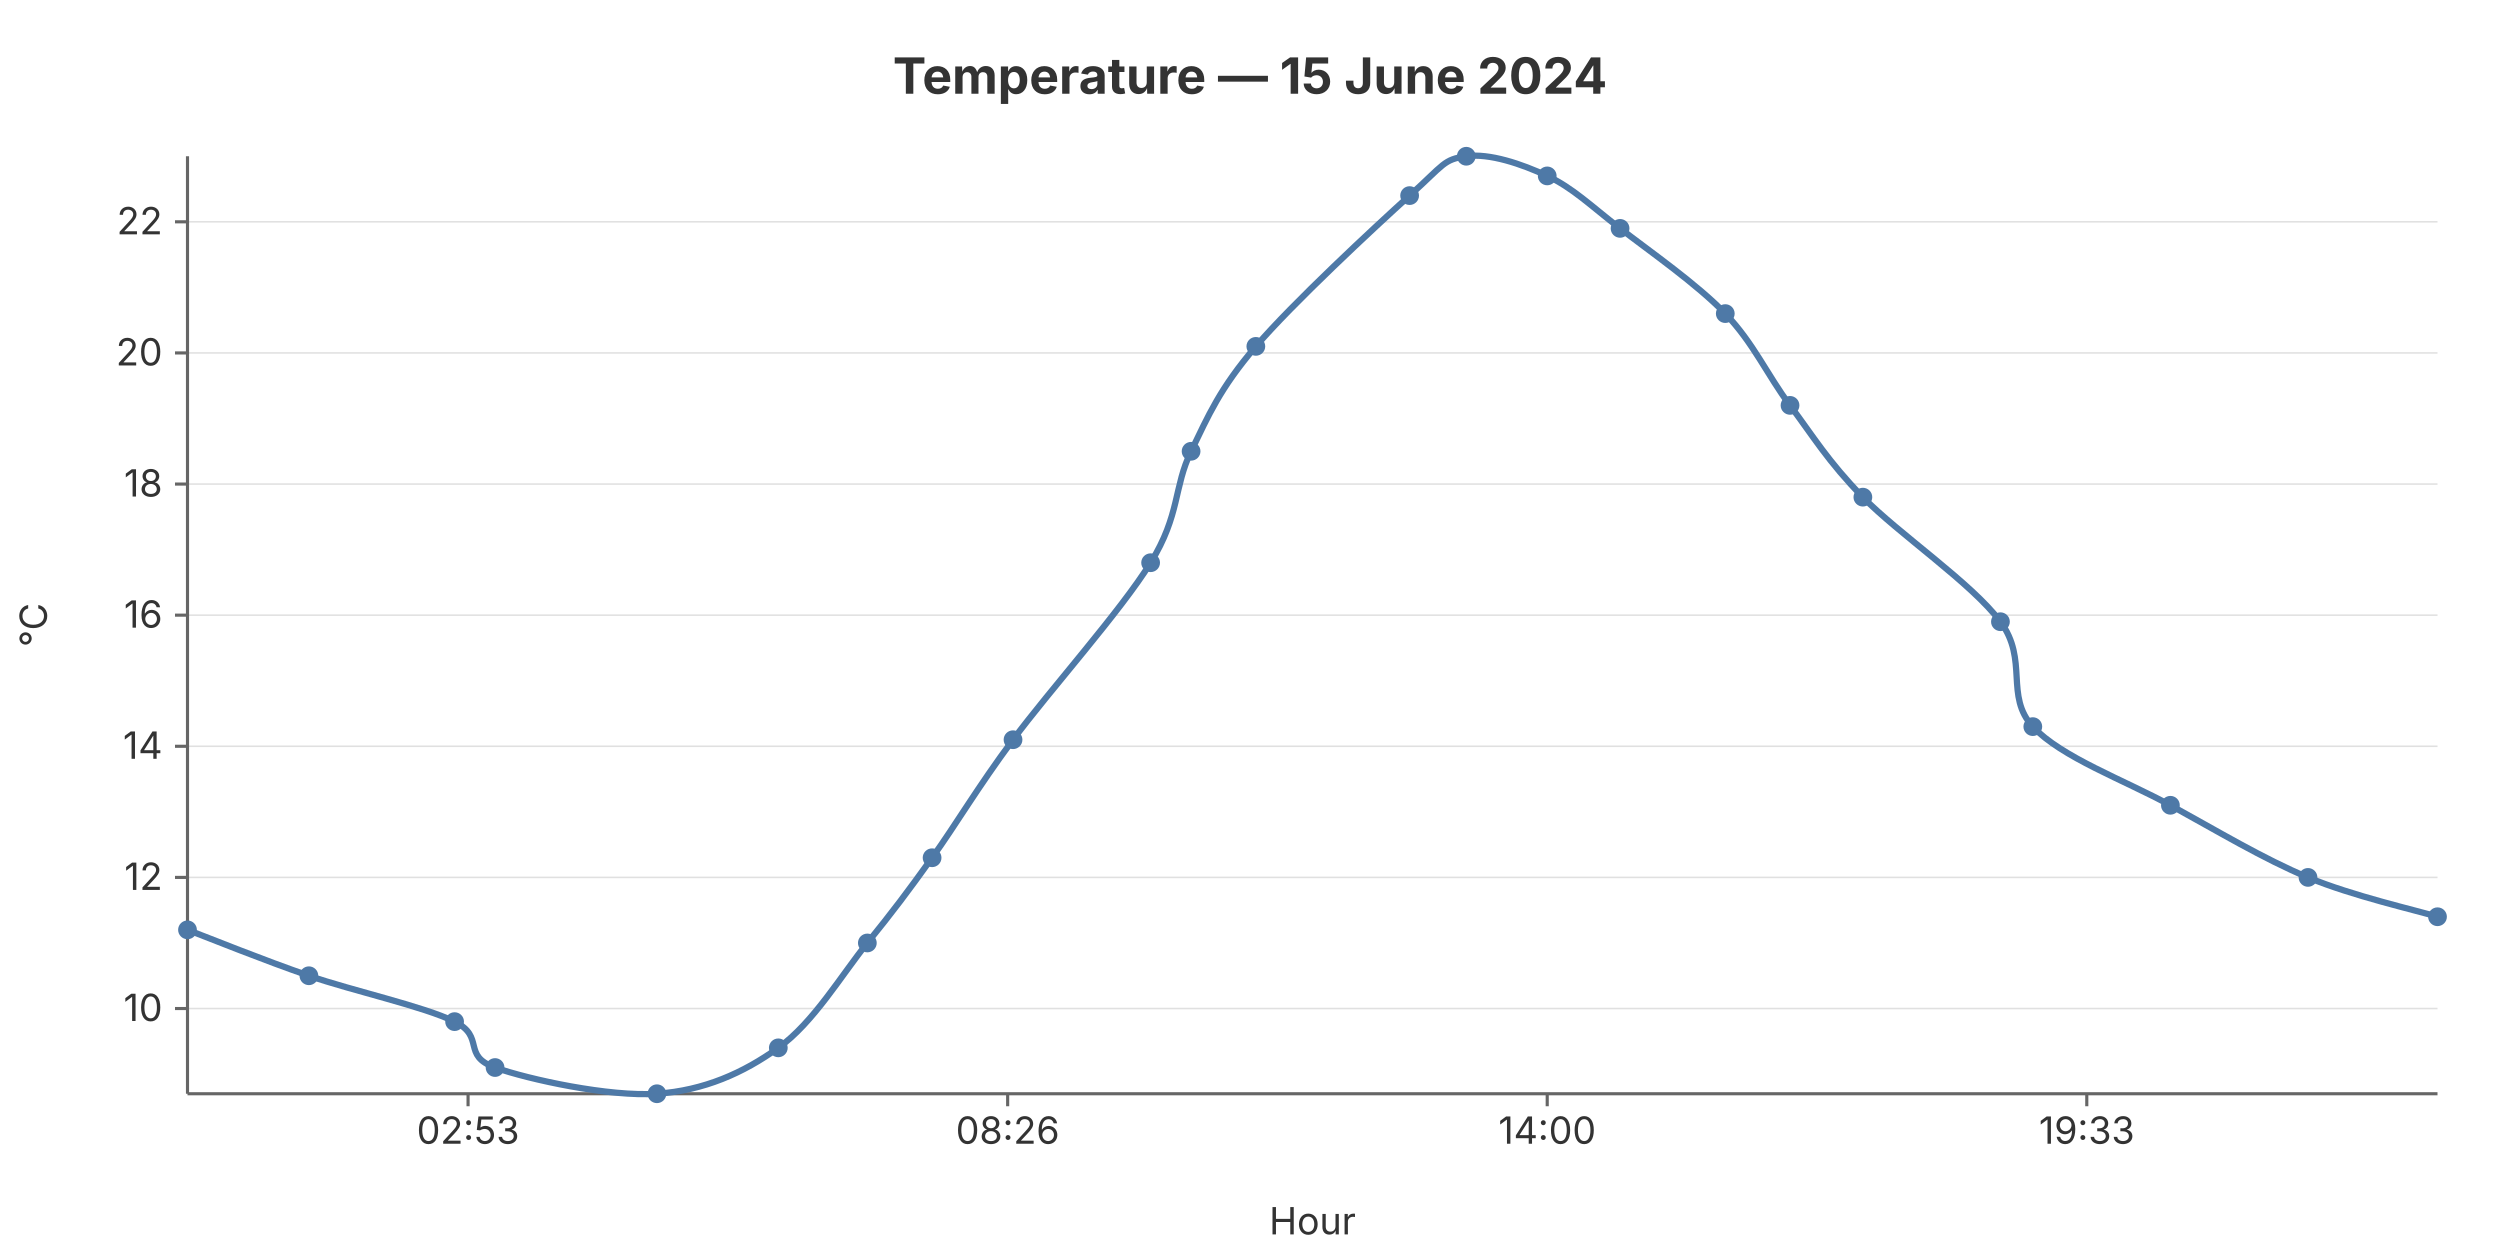
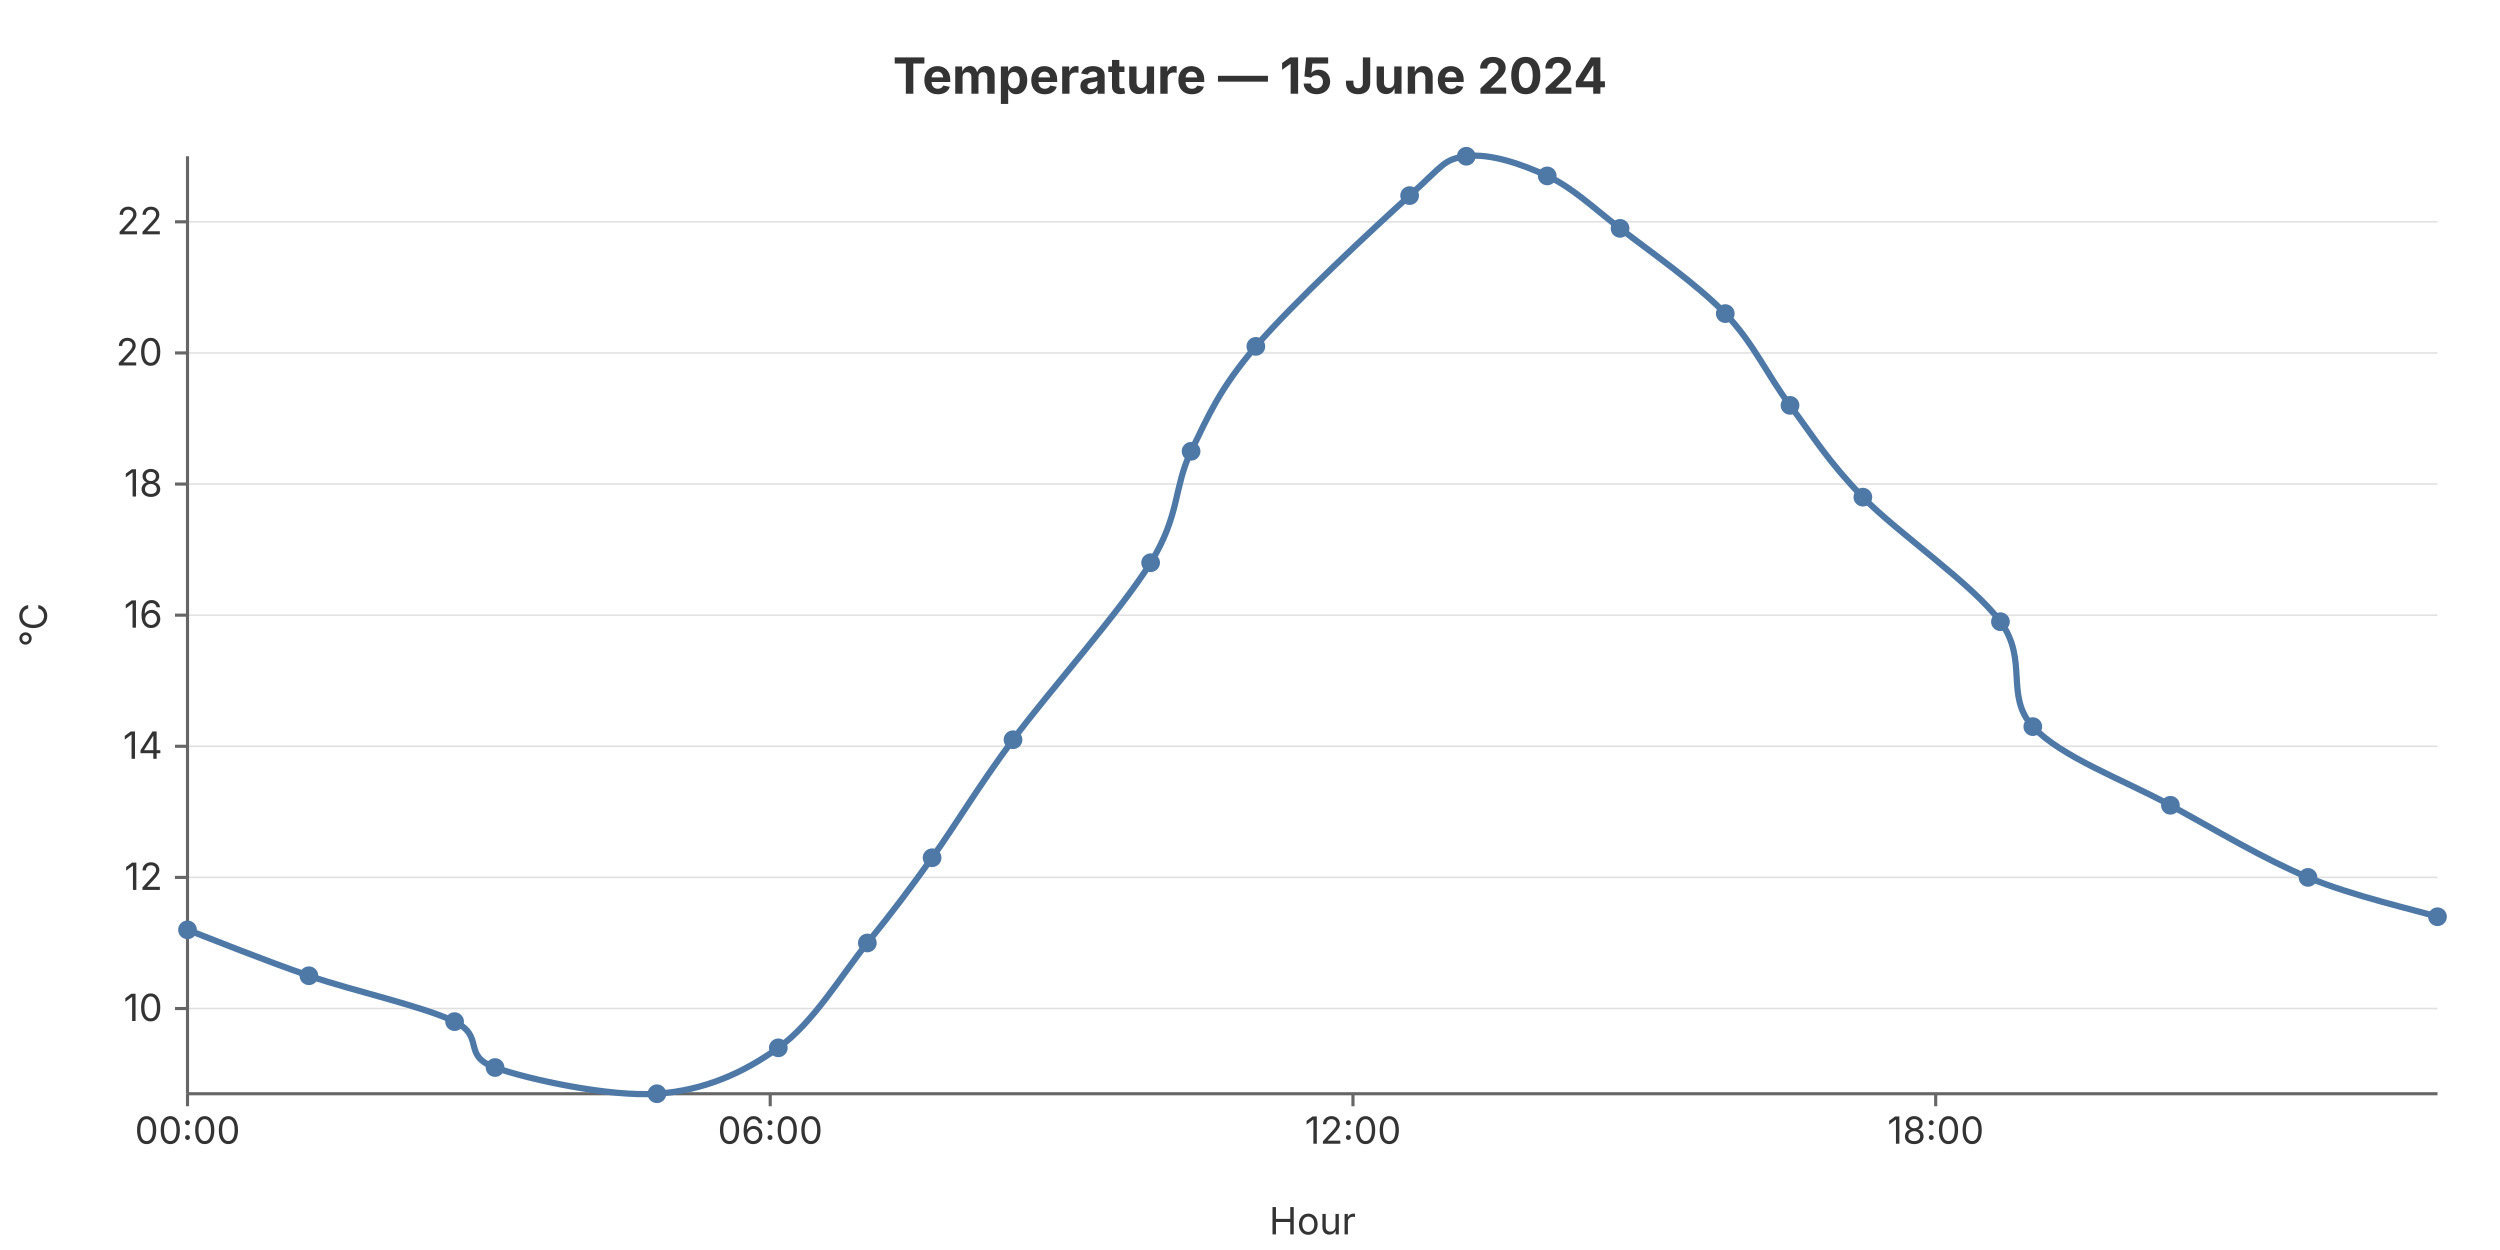
<svg xmlns="http://www.w3.org/2000/svg" viewBox="0 0 800 400" role="img" aria-labelledby="chart-title">
  <style>
    .tooltip { display: none; pointer-events: none; }
    .data-point:hover .tooltip { display: block; }
    .point { transition: r 0.15s; }
    .data-point:hover .point { r: 5; }
    .line { transition: stroke-width 0.2s; }
+     .bar { transition: opacity 0.15s; }
+     .bar:hover { opacity: 0.8; }
+     .slice { transition: opacity 0.15s; }
+     .slice:hover { opacity: 0.8; }
  </style>
  <rect x="0.00" y="0.00" width="800.00" height="400.00" fill="#ffffff" />
  <g class="grid">
    <line x1="60.00" y1="322.73" x2="780.00" y2="322.73" stroke="#e0e0e0" stroke-width="0.5" />
    <line x1="60.00" y1="280.77" x2="780.00" y2="280.77" stroke="#e0e0e0" stroke-width="0.5" />
    <line x1="60.00" y1="238.81" x2="780.00" y2="238.81" stroke="#e0e0e0" stroke-width="0.5" />
    <line x1="60.00" y1="196.85" x2="780.00" y2="196.85" stroke="#e0e0e0" stroke-width="0.5" />
    <line x1="60.00" y1="154.90" x2="780.00" y2="154.90" stroke="#e0e0e0" stroke-width="0.5" />
    <line x1="60.00" y1="112.94" x2="780.00" y2="112.94" stroke="#e0e0e0" stroke-width="0.5" />
    <line x1="60.00" y1="70.98" x2="780.00" y2="70.98" stroke="#e0e0e0" stroke-width="0.5" />
  </g>
  <g class="y-axis">
    <line x1="60.00" y1="50.00" x2="60.00" y2="350.00" stroke="#666666" stroke-width="1" />
    <line x1="56.00" y1="322.73" x2="60.00" y2="322.73" stroke="#666666" stroke-width="1" />
    <text x="52.00" y="326.73" text-anchor="end" fill="#333333" font-size="12" font-family="system-ui, -apple-system, sans-serif">10</text>
    <line x1="56.00" y1="280.77" x2="60.00" y2="280.77" stroke="#666666" stroke-width="1" />
    <text x="52.00" y="284.77" text-anchor="end" fill="#333333" font-size="12" font-family="system-ui, -apple-system, sans-serif">12</text>
    <line x1="56.00" y1="238.81" x2="60.00" y2="238.81" stroke="#666666" stroke-width="1" />
    <text x="52.00" y="242.81" text-anchor="end" fill="#333333" font-size="12" font-family="system-ui, -apple-system, sans-serif">14</text>
    <line x1="56.00" y1="196.85" x2="60.00" y2="196.85" stroke="#666666" stroke-width="1" />
    <text x="52.00" y="200.85" text-anchor="end" fill="#333333" font-size="12" font-family="system-ui, -apple-system, sans-serif">16</text>
    <line x1="56.00" y1="154.90" x2="60.00" y2="154.90" stroke="#666666" stroke-width="1" />
    <text x="52.00" y="158.90" text-anchor="end" fill="#333333" font-size="12" font-family="system-ui, -apple-system, sans-serif">18</text>
    <line x1="56.00" y1="112.94" x2="60.00" y2="112.94" stroke="#666666" stroke-width="1" />
    <text x="52.00" y="116.94" text-anchor="end" fill="#333333" font-size="12" font-family="system-ui, -apple-system, sans-serif">20</text>
    <line x1="56.00" y1="70.98" x2="60.00" y2="70.98" stroke="#666666" stroke-width="1" />
    <text x="52.00" y="74.98" text-anchor="end" fill="#333333" font-size="12" font-family="system-ui, -apple-system, sans-serif">22</text>
    <text x="15.00" y="200.00" text-anchor="middle" fill="#333333" font-size="12" font-family="system-ui, -apple-system, sans-serif" transform="rotate(-90 15.00 200.00)">°C</text>
  </g>
  <g class="x-axis">
    <line x1="60.00" y1="350.00" x2="780.00" y2="350.00" stroke="#666666" stroke-width="1" />
-     <line x1="149.78" y1="350.00" x2="149.78" y2="354.00" stroke="#666666" stroke-width="1" />
-     <text x="149.78" y="366.00" text-anchor="middle" fill="#333333" font-size="12" font-family="system-ui, -apple-system, sans-serif">02:53</text>
-     <line x1="322.45" y1="350.00" x2="322.45" y2="354.00" stroke="#666666" stroke-width="1" />
-     <text x="322.45" y="366.00" text-anchor="middle" fill="#333333" font-size="12" font-family="system-ui, -apple-system, sans-serif">08:26</text>
-     <line x1="495.11" y1="350.00" x2="495.11" y2="354.00" stroke="#666666" stroke-width="1" />
-     <text x="495.11" y="366.00" text-anchor="middle" fill="#333333" font-size="12" font-family="system-ui, -apple-system, sans-serif">14:00</text>
-     <line x1="667.77" y1="350.00" x2="667.77" y2="354.00" stroke="#666666" stroke-width="1" />
-     <text x="667.77" y="366.00" text-anchor="middle" fill="#333333" font-size="12" font-family="system-ui, -apple-system, sans-serif">19:33</text>
+     <line x1="60.00" y1="350.00" x2="60.00" y2="354.00" stroke="#666666" stroke-width="1" />
+     <text x="60.00" y="366.00" text-anchor="middle" fill="#333333" font-size="12" font-family="system-ui, -apple-system, sans-serif">00:00</text>
+     <line x1="246.47" y1="350.00" x2="246.47" y2="354.00" stroke="#666666" stroke-width="1" />
+     <text x="246.47" y="366.00" text-anchor="middle" fill="#333333" font-size="12" font-family="system-ui, -apple-system, sans-serif">06:00</text>
+     <line x1="432.95" y1="350.00" x2="432.95" y2="354.00" stroke="#666666" stroke-width="1" />
+     <text x="432.95" y="366.00" text-anchor="middle" fill="#333333" font-size="12" font-family="system-ui, -apple-system, sans-serif">12:00</text>
+     <line x1="619.42" y1="350.00" x2="619.42" y2="354.00" stroke="#666666" stroke-width="1" />
+     <text x="619.42" y="366.00" text-anchor="middle" fill="#333333" font-size="12" font-family="system-ui, -apple-system, sans-serif">18:00</text>
    <text x="420.00" y="395.00" text-anchor="middle" fill="#333333" font-size="12" font-family="system-ui, -apple-system, sans-serif">Hour</text>
  </g>
  <text x="400.00" y="30.00" text-anchor="middle" fill="#333333" font-size="16" font-weight="bold" font-family="system-ui, -apple-system, sans-serif">Temperature — 15 June 2024</text>
  <g class="series-0">
    <path d="M60.00,297.55 C66.47,300.00 84.60,307.34 98.85,312.24 C113.09,317.13 135.54,322.03 145.47,326.92 C155.40,331.82 147.63,337.76 158.42,341.61 C169.21,345.45 195.11,351.05 210.22,350.00 C225.32,348.95 237.84,343.36 249.06,335.31 C260.29,327.27 269.35,311.89 277.55,301.75 C285.76,291.61 290.50,285.31 298.27,274.48 C306.04,263.64 312.52,252.45 324.17,236.71 C335.83,220.98 358.71,195.45 368.20,180.07 C377.70,164.69 375.54,155.94 381.15,144.41 C386.76,132.87 390.22,124.48 401.87,110.84 C413.53,97.20 439.86,72.73 451.08,62.59 C462.30,52.45 461.87,51.05 469.21,50.00 C476.55,48.95 486.91,52.45 495.11,56.29 C503.31,60.14 508.92,65.73 518.42,73.08 C527.91,80.42 543.02,90.91 552.09,100.35 C561.15,109.79 565.47,119.93 572.81,129.72 C580.14,139.51 584.89,147.55 596.12,159.09 C607.34,170.63 631.08,186.71 640.14,198.95 C649.21,211.19 641.44,222.73 650.50,232.52 C659.57,242.31 679.86,249.65 694.53,257.69 C709.21,265.73 724.32,274.83 738.56,280.77 C752.81,286.71 773.09,291.26 780.00,293.36" fill="none" stroke="#4e79a7" stroke-width="2" class="line" />
    <g class="data-point" aria-label="11.2°C">
      <circle cx="60.00" cy="297.55" r="3.0" fill="#4e79a7" class="point" />
      <g class="tooltip">
        <rect x="68.00" y="277.55" width="60.00" height="18.00" fill="white" stroke="#ccc" rx="3" />
        <text x="72.00" y="290.55" fill="#333333" font-size="10" font-family="system-ui, -apple-system, sans-serif">11.2°C</text>
      </g>
    </g>
    <g class="data-point" aria-label="10.5°C">
      <circle cx="98.85" cy="312.24" r="3.0" fill="#4e79a7" class="point" />
      <g class="tooltip">
        <rect x="106.85" y="292.24" width="60.00" height="18.00" fill="white" stroke="#ccc" rx="3" />
        <text x="110.85" y="305.24" fill="#333333" font-size="10" font-family="system-ui, -apple-system, sans-serif">10.5°C</text>
      </g>
    </g>
    <g class="data-point" aria-label="9.8°C">
      <circle cx="145.47" cy="326.92" r="3.0" fill="#4e79a7" class="point" />
      <g class="tooltip">
        <rect x="153.47" y="306.92" width="60.00" height="18.00" fill="white" stroke="#ccc" rx="3" />
        <text x="157.47" y="319.92" fill="#333333" font-size="10" font-family="system-ui, -apple-system, sans-serif">9.8°C</text>
      </g>
    </g>
    <g class="data-point" aria-label="9.1°C">
      <circle cx="158.42" cy="341.61" r="3.0" fill="#4e79a7" class="point" />
      <g class="tooltip">
        <rect x="166.42" y="321.61" width="60.00" height="18.00" fill="white" stroke="#ccc" rx="3" />
        <text x="170.42" y="334.61" fill="#333333" font-size="10" font-family="system-ui, -apple-system, sans-serif">9.1°C</text>
      </g>
    </g>
    <g class="data-point" aria-label="8.7°C">
      <circle cx="210.22" cy="350.00" r="3.0" fill="#4e79a7" class="point" />
      <g class="tooltip">
        <rect x="218.22" y="330.00" width="60.00" height="18.00" fill="white" stroke="#ccc" rx="3" />
        <text x="222.22" y="343.00" fill="#333333" font-size="10" font-family="system-ui, -apple-system, sans-serif">8.7°C</text>
      </g>
    </g>
    <g class="data-point" aria-label="9.4°C">
      <circle cx="249.06" cy="335.31" r="3.0" fill="#4e79a7" class="point" />
      <g class="tooltip">
        <rect x="257.06" y="315.31" width="60.00" height="18.00" fill="white" stroke="#ccc" rx="3" />
        <text x="261.06" y="328.31" fill="#333333" font-size="10" font-family="system-ui, -apple-system, sans-serif">9.4°C</text>
      </g>
    </g>
    <g class="data-point" aria-label="11.0°C">
      <circle cx="277.55" cy="301.75" r="3.0" fill="#4e79a7" class="point" />
      <g class="tooltip">
        <rect x="285.55" y="281.75" width="60.00" height="18.00" fill="white" stroke="#ccc" rx="3" />
        <text x="289.55" y="294.75" fill="#333333" font-size="10" font-family="system-ui, -apple-system, sans-serif">11.0°C</text>
      </g>
    </g>
    <g class="data-point" aria-label="12.3°C">
      <circle cx="298.27" cy="274.48" r="3.0" fill="#4e79a7" class="point" />
      <g class="tooltip">
        <rect x="306.27" y="254.48" width="60.00" height="18.00" fill="white" stroke="#ccc" rx="3" />
        <text x="310.27" y="267.48" fill="#333333" font-size="10" font-family="system-ui, -apple-system, sans-serif">12.3°C</text>
      </g>
    </g>
    <g class="data-point" aria-label="14.1°C">
      <circle cx="324.17" cy="236.71" r="3.0" fill="#4e79a7" class="point" />
      <g class="tooltip">
        <rect x="332.17" y="216.71" width="60.00" height="18.00" fill="white" stroke="#ccc" rx="3" />
        <text x="336.17" y="229.71" fill="#333333" font-size="10" font-family="system-ui, -apple-system, sans-serif">14.1°C</text>
      </g>
    </g>
    <g class="data-point" aria-label="16.8°C">
      <circle cx="368.20" cy="180.07" r="3.0" fill="#4e79a7" class="point" />
      <g class="tooltip">
        <rect x="376.20" y="160.07" width="60.00" height="18.00" fill="white" stroke="#ccc" rx="3" />
        <text x="380.20" y="173.07" fill="#333333" font-size="10" font-family="system-ui, -apple-system, sans-serif">16.8°C</text>
      </g>
    </g>
    <g class="data-point" aria-label="18.5°C">
      <circle cx="381.15" cy="144.41" r="3.0" fill="#4e79a7" class="point" />
      <g class="tooltip">
        <rect x="389.15" y="124.41" width="60.00" height="18.00" fill="white" stroke="#ccc" rx="3" />
        <text x="393.15" y="137.41" fill="#333333" font-size="10" font-family="system-ui, -apple-system, sans-serif">18.5°C</text>
      </g>
    </g>
    <g class="data-point" aria-label="20.1°C">
      <circle cx="401.87" cy="110.84" r="3.0" fill="#4e79a7" class="point" />
      <g class="tooltip">
        <rect x="409.87" y="90.84" width="60.00" height="18.00" fill="white" stroke="#ccc" rx="3" />
        <text x="413.87" y="103.84" fill="#333333" font-size="10" font-family="system-ui, -apple-system, sans-serif">20.1°C</text>
      </g>
    </g>
    <g class="data-point" aria-label="22.4°C">
      <circle cx="451.08" cy="62.59" r="3.0" fill="#4e79a7" class="point" />
      <g class="tooltip">
        <rect x="459.08" y="42.59" width="60.00" height="18.00" fill="white" stroke="#ccc" rx="3" />
        <text x="463.08" y="55.59" fill="#333333" font-size="10" font-family="system-ui, -apple-system, sans-serif">22.4°C</text>
      </g>
    </g>
    <g class="data-point" aria-label="23.0°C">
      <circle cx="469.21" cy="50.00" r="3.0" fill="#4e79a7" class="point" />
      <g class="tooltip">
        <rect x="477.21" y="30.00" width="60.00" height="18.00" fill="white" stroke="#ccc" rx="3" />
        <text x="481.21" y="43.00" fill="#333333" font-size="10" font-family="system-ui, -apple-system, sans-serif">23.0°C</text>
      </g>
    </g>
    <g class="data-point" aria-label="22.7°C">
      <circle cx="495.11" cy="56.29" r="3.0" fill="#4e79a7" class="point" />
      <g class="tooltip">
        <rect x="503.11" y="36.29" width="60.00" height="18.00" fill="white" stroke="#ccc" rx="3" />
        <text x="507.11" y="49.29" fill="#333333" font-size="10" font-family="system-ui, -apple-system, sans-serif">22.7°C</text>
      </g>
    </g>
    <g class="data-point" aria-label="21.9°C">
      <circle cx="518.42" cy="73.08" r="3.0" fill="#4e79a7" class="point" />
      <g class="tooltip">
        <rect x="526.42" y="53.08" width="60.00" height="18.00" fill="white" stroke="#ccc" rx="3" />
        <text x="530.42" y="66.08" fill="#333333" font-size="10" font-family="system-ui, -apple-system, sans-serif">21.9°C</text>
      </g>
    </g>
    <g class="data-point" aria-label="20.6°C">
      <circle cx="552.09" cy="100.35" r="3.0" fill="#4e79a7" class="point" />
      <g class="tooltip">
        <rect x="560.09" y="80.35" width="60.00" height="18.00" fill="white" stroke="#ccc" rx="3" />
        <text x="564.09" y="93.35" fill="#333333" font-size="10" font-family="system-ui, -apple-system, sans-serif">20.6°C</text>
      </g>
    </g>
    <g class="data-point" aria-label="19.2°C">
      <circle cx="572.81" cy="129.72" r="3.0" fill="#4e79a7" class="point" />
      <g class="tooltip">
        <rect x="580.81" y="109.72" width="60.00" height="18.00" fill="white" stroke="#ccc" rx="3" />
        <text x="584.81" y="122.72" fill="#333333" font-size="10" font-family="system-ui, -apple-system, sans-serif">19.2°C</text>
      </g>
    </g>
    <g class="data-point" aria-label="17.8°C">
      <circle cx="596.12" cy="159.09" r="3.0" fill="#4e79a7" class="point" />
      <g class="tooltip">
        <rect x="604.12" y="139.09" width="60.00" height="18.00" fill="white" stroke="#ccc" rx="3" />
        <text x="608.12" y="152.09" fill="#333333" font-size="10" font-family="system-ui, -apple-system, sans-serif">17.8°C</text>
      </g>
    </g>
    <g class="data-point" aria-label="15.9°C">
      <circle cx="640.14" cy="198.95" r="3.0" fill="#4e79a7" class="point" />
      <g class="tooltip">
        <rect x="648.14" y="178.95" width="60.00" height="18.00" fill="white" stroke="#ccc" rx="3" />
        <text x="652.14" y="191.95" fill="#333333" font-size="10" font-family="system-ui, -apple-system, sans-serif">15.9°C</text>
      </g>
    </g>
    <g class="data-point" aria-label="14.3°C">
      <circle cx="650.50" cy="232.52" r="3.0" fill="#4e79a7" class="point" />
      <g class="tooltip">
        <rect x="658.50" y="212.52" width="60.00" height="18.00" fill="white" stroke="#ccc" rx="3" />
        <text x="662.50" y="225.52" fill="#333333" font-size="10" font-family="system-ui, -apple-system, sans-serif">14.3°C</text>
      </g>
    </g>
    <g class="data-point" aria-label="13.1°C">
      <circle cx="694.53" cy="257.69" r="3.0" fill="#4e79a7" class="point" />
      <g class="tooltip">
        <rect x="702.53" y="237.69" width="60.00" height="18.00" fill="white" stroke="#ccc" rx="3" />
        <text x="706.53" y="250.69" fill="#333333" font-size="10" font-family="system-ui, -apple-system, sans-serif">13.1°C</text>
      </g>
    </g>
    <g class="data-point" aria-label="12.0°C">
      <circle cx="738.56" cy="280.77" r="3.0" fill="#4e79a7" class="point" />
      <g class="tooltip">
        <rect x="746.56" y="260.77" width="60.00" height="18.00" fill="white" stroke="#ccc" rx="3" />
        <text x="750.56" y="273.77" fill="#333333" font-size="10" font-family="system-ui, -apple-system, sans-serif">12.0°C</text>
      </g>
    </g>
    <g class="data-point" aria-label="11.4°C">
      <circle cx="780.00" cy="293.36" r="3.0" fill="#4e79a7" class="point" />
      <g class="tooltip">
        <rect x="788.00" y="273.36" width="60.00" height="18.00" fill="white" stroke="#ccc" rx="3" />
        <text x="792.00" y="286.36" fill="#333333" font-size="10" font-family="system-ui, -apple-system, sans-serif">11.4°C</text>
      </g>
    </g>
  </g>
</svg>
